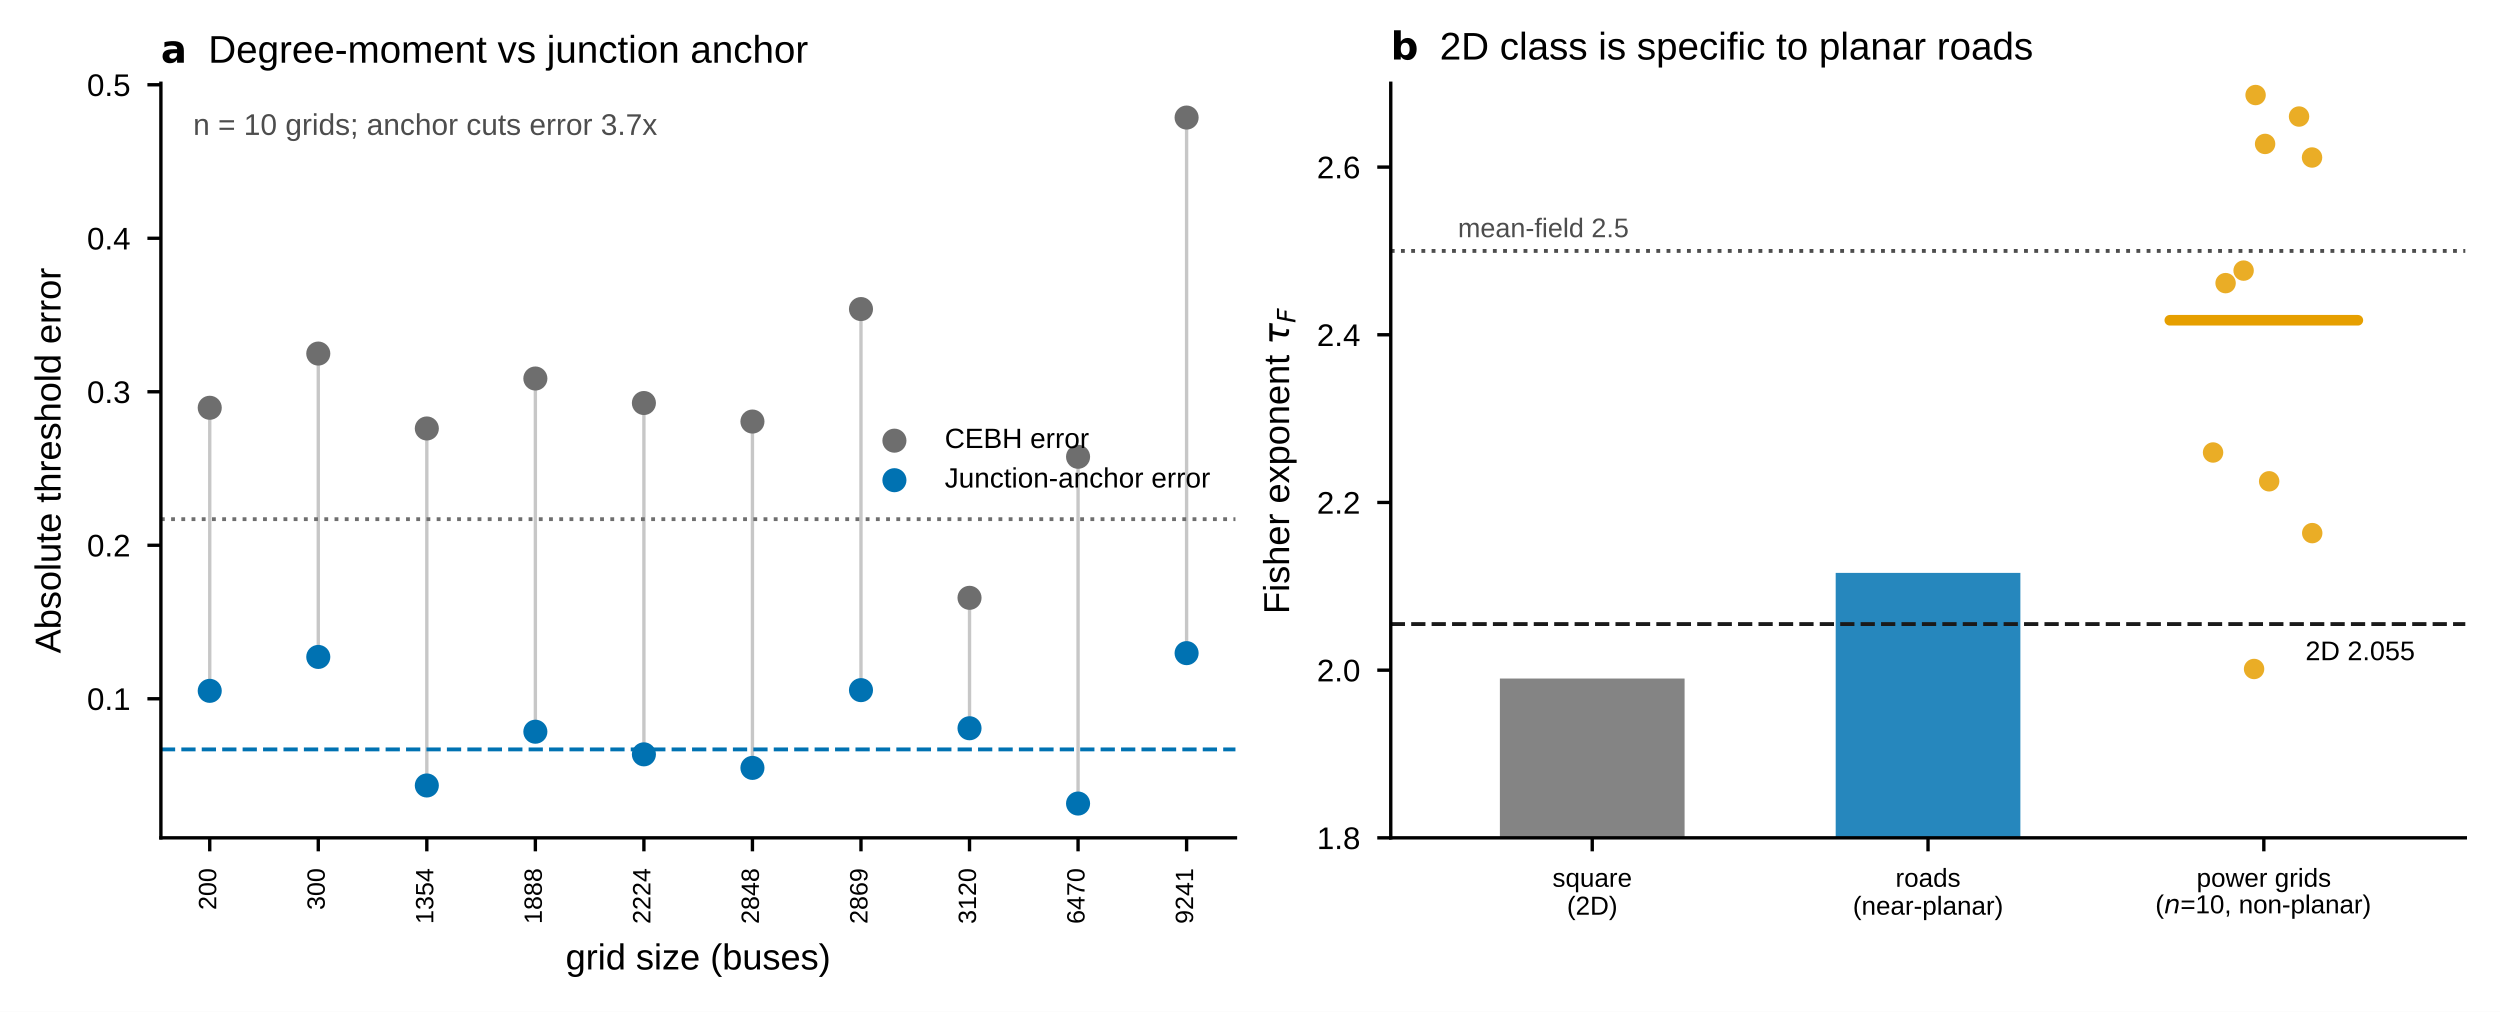
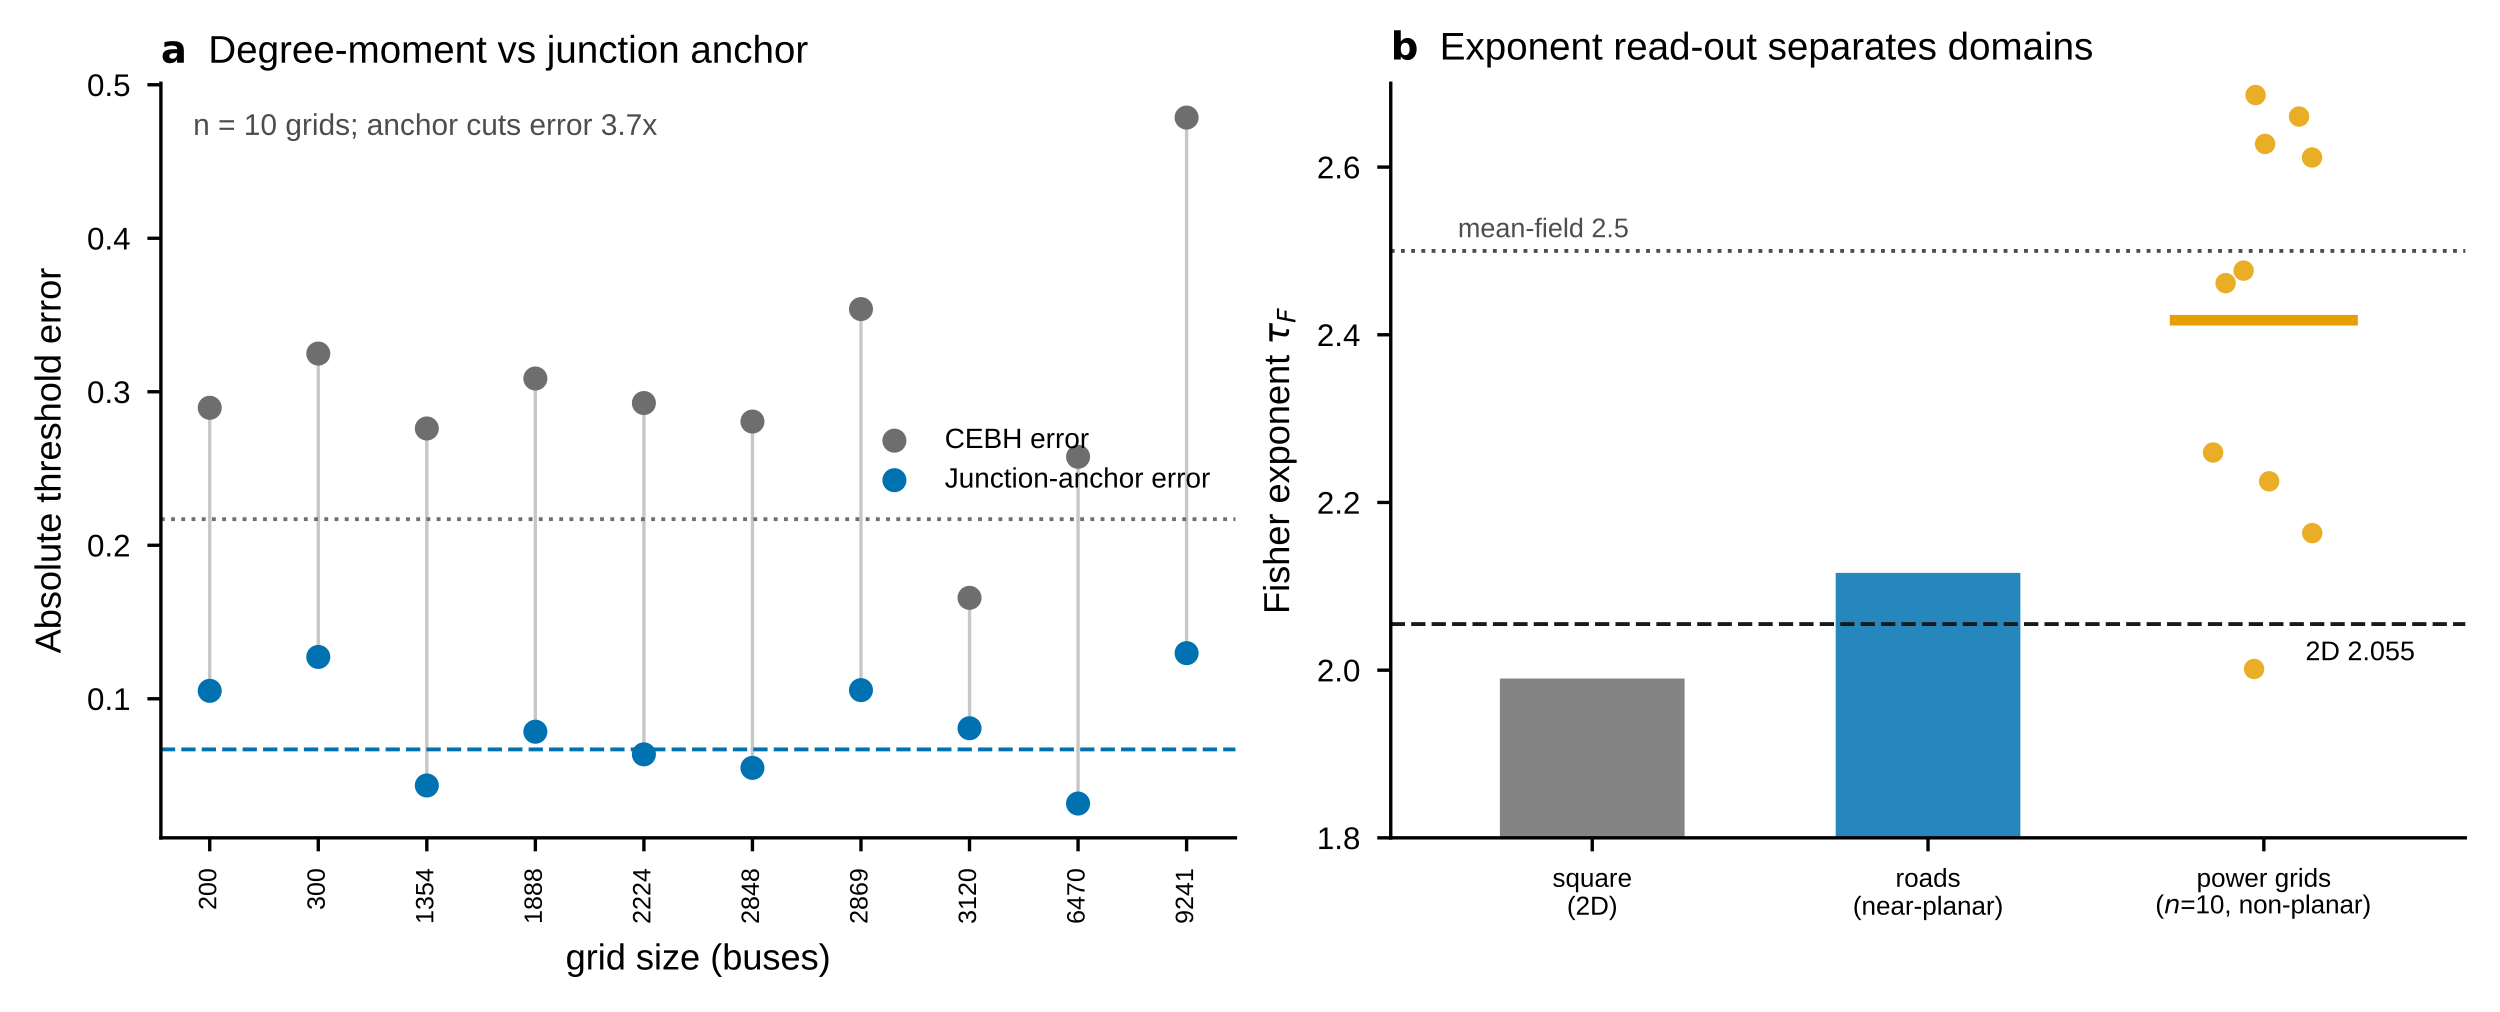
<svg xmlns="http://www.w3.org/2000/svg" xmlns:xlink="http://www.w3.org/1999/xlink" width="518.88pt" height="210pt" viewBox="0 0 518.88 210" version="1.1">
  <defs>
    <style type="text/css">*{stroke-linejoin: round; stroke-linecap: butt}</style>
  </defs>
  <g id="figure_1">
    <g id="patch_1">
      <path d="M 0 210  L 518.88 210  L 518.88 -0  L 0 -0  z " style="fill: #ffffff" />
    </g>
    <g id="axes_1">
      <g id="patch_2">
        <path d="M 33.394 173.894  L 256.419 173.894  L 256.419 17.28  L 33.394 17.28  z " style="fill: #ffffff" />
      </g>
      <g id="line2d_1">
-         <path d="M 43.531 143.386  L 43.531 84.635  " clip-path="url(#p928d4c17b0)" style="fill: none; stroke: #c7c7c7; stroke-width: 0.7; stroke-linecap: square" />
+         <path d="M 43.531 143.386  L 43.531 84.635  " clip-path="url(#p8c12af4208)" style="fill: none; stroke: #c7c7c7; stroke-width: 0.7; stroke-linecap: square" />
      </g>
      <g id="line2d_2">
-         <path d="M 66.059 136.348  L 66.059 73.385  " clip-path="url(#p928d4c17b0)" style="fill: none; stroke: #c7c7c7; stroke-width: 0.7; stroke-linecap: square" />
+         <path d="M 66.059 136.348  L 66.059 73.385  " clip-path="url(#p8c12af4208)" style="fill: none; stroke: #c7c7c7; stroke-width: 0.7; stroke-linecap: square" />
      </g>
      <g id="line2d_3">
-         <path d="M 88.587 163.028  L 88.587 88.931  " clip-path="url(#p928d4c17b0)" style="fill: none; stroke: #c7c7c7; stroke-width: 0.7; stroke-linecap: square" />
+         <path d="M 88.587 163.028  L 88.587 88.931  " clip-path="url(#p8c12af4208)" style="fill: none; stroke: #c7c7c7; stroke-width: 0.7; stroke-linecap: square" />
      </g>
      <g id="line2d_4">
-         <path d="M 111.115 151.869  L 111.115 78.561  " clip-path="url(#p928d4c17b0)" style="fill: none; stroke: #c7c7c7; stroke-width: 0.7; stroke-linecap: square" />
+         <path d="M 111.115 151.869  L 111.115 78.561  " clip-path="url(#p8c12af4208)" style="fill: none; stroke: #c7c7c7; stroke-width: 0.7; stroke-linecap: square" />
      </g>
      <g id="line2d_5">
-         <path d="M 133.643 156.565  L 133.643 83.647  " clip-path="url(#p928d4c17b0)" style="fill: none; stroke: #c7c7c7; stroke-width: 0.7; stroke-linecap: square" />
+         <path d="M 133.643 156.565  L 133.643 83.647  " clip-path="url(#p8c12af4208)" style="fill: none; stroke: #c7c7c7; stroke-width: 0.7; stroke-linecap: square" />
      </g>
      <g id="line2d_6">
-         <path d="M 156.17 159.378  L 156.17 87.493  " clip-path="url(#p928d4c17b0)" style="fill: none; stroke: #c7c7c7; stroke-width: 0.7; stroke-linecap: square" />
+         <path d="M 156.17 159.378  L 156.17 87.493  " clip-path="url(#p8c12af4208)" style="fill: none; stroke: #c7c7c7; stroke-width: 0.7; stroke-linecap: square" />
      </g>
      <g id="line2d_7">
-         <path d="M 178.698 143.237  L 178.698 64.147  " clip-path="url(#p928d4c17b0)" style="fill: none; stroke: #c7c7c7; stroke-width: 0.7; stroke-linecap: square" />
+         <path d="M 178.698 143.237  L 178.698 64.147  " clip-path="url(#p8c12af4208)" style="fill: none; stroke: #c7c7c7; stroke-width: 0.7; stroke-linecap: square" />
      </g>
      <g id="line2d_8">
-         <path d="M 201.226 151.149  L 201.226 124.079  " clip-path="url(#p928d4c17b0)" style="fill: none; stroke: #c7c7c7; stroke-width: 0.7; stroke-linecap: square" />
+         <path d="M 201.226 151.149  L 201.226 124.079  " clip-path="url(#p8c12af4208)" style="fill: none; stroke: #c7c7c7; stroke-width: 0.7; stroke-linecap: square" />
      </g>
      <g id="line2d_9">
-         <path d="M 223.754 166.776  L 223.754 94.808  " clip-path="url(#p928d4c17b0)" style="fill: none; stroke: #c7c7c7; stroke-width: 0.7; stroke-linecap: square" />
+         <path d="M 223.754 166.776  L 223.754 94.808  " clip-path="url(#p8c12af4208)" style="fill: none; stroke: #c7c7c7; stroke-width: 0.7; stroke-linecap: square" />
      </g>
      <g id="line2d_10">
-         <path d="M 246.282 135.559  L 246.282 24.399  " clip-path="url(#p928d4c17b0)" style="fill: none; stroke: #c7c7c7; stroke-width: 0.7; stroke-linecap: square" />
+         <path d="M 246.282 135.559  L 246.282 24.399  " clip-path="url(#p8c12af4208)" style="fill: none; stroke: #c7c7c7; stroke-width: 0.7; stroke-linecap: square" />
      </g>
      <g id="matplotlib.axis_1">
        <g id="xtick_1">
          <g id="line2d_11">
            <defs>
-               <path id="m043c591513" d="M 0 0  L 0 2.8  " style="stroke: #000000; stroke-width: 0.7" />
+               <path id="m2793186594" d="M 0 0  L 0 2.8  " style="stroke: #000000; stroke-width: 0.7" />
            </defs>
            <g>
-               <use xlink:href="#m043c591513" x="43.531" y="173.894" style="stroke: #000000; stroke-width: 0.7" />
+               <use xlink:href="#m2793186594" x="43.531" y="173.894" style="stroke: #000000; stroke-width: 0.7" />
            </g>
          </g>
          <g id="text_1">
            <text style="font-size: 5.2px; font-family: 'Arial', 'Helvetica', 'DejaVu Sans', sans-serif" transform="translate(44.87577 188.8696) rotate(-90)">200</text>
          </g>
        </g>
        <g id="xtick_2">
          <g id="line2d_12">
            <g>
-               <use xlink:href="#m043c591513" x="66.059" y="173.894" style="stroke: #000000; stroke-width: 0.7" />
+               <use xlink:href="#m2793186594" x="66.059" y="173.894" style="stroke: #000000; stroke-width: 0.7" />
            </g>
          </g>
          <g id="text_2">
            <text style="font-size: 5.2px; font-family: 'Arial', 'Helvetica', 'DejaVu Sans', sans-serif" transform="translate(67.40355 188.8696) rotate(-90)">300</text>
          </g>
        </g>
        <g id="xtick_3">
          <g id="line2d_13">
            <g>
-               <use xlink:href="#m043c591513" x="88.587" y="173.894" style="stroke: #000000; stroke-width: 0.7" />
+               <use xlink:href="#m2793186594" x="88.587" y="173.894" style="stroke: #000000; stroke-width: 0.7" />
            </g>
          </g>
          <g id="text_3">
            <text style="font-size: 5.2px; font-family: 'Arial', 'Helvetica', 'DejaVu Sans', sans-serif" transform="translate(89.93133 191.7612) rotate(-90)">1354</text>
          </g>
        </g>
        <g id="xtick_4">
          <g id="line2d_14">
            <g>
-               <use xlink:href="#m043c591513" x="111.115" y="173.894" style="stroke: #000000; stroke-width: 0.7" />
+               <use xlink:href="#m2793186594" x="111.115" y="173.894" style="stroke: #000000; stroke-width: 0.7" />
            </g>
          </g>
          <g id="text_4">
            <text style="font-size: 5.2px; font-family: 'Arial', 'Helvetica', 'DejaVu Sans', sans-serif" transform="translate(112.4591 191.7612) rotate(-90)">1888</text>
          </g>
        </g>
        <g id="xtick_5">
          <g id="line2d_15">
            <g>
-               <use xlink:href="#m043c591513" x="133.643" y="173.894" style="stroke: #000000; stroke-width: 0.7" />
+               <use xlink:href="#m2793186594" x="133.643" y="173.894" style="stroke: #000000; stroke-width: 0.7" />
            </g>
          </g>
          <g id="text_5">
            <text style="font-size: 5.2px; font-family: 'Arial', 'Helvetica', 'DejaVu Sans', sans-serif" transform="translate(134.9869 191.7612) rotate(-90)">2224</text>
          </g>
        </g>
        <g id="xtick_6">
          <g id="line2d_16">
            <g>
-               <use xlink:href="#m043c591513" x="156.17" y="173.894" style="stroke: #000000; stroke-width: 0.7" />
+               <use xlink:href="#m2793186594" x="156.17" y="173.894" style="stroke: #000000; stroke-width: 0.7" />
            </g>
          </g>
          <g id="text_6">
            <text style="font-size: 5.2px; font-family: 'Arial', 'Helvetica', 'DejaVu Sans', sans-serif" transform="translate(157.5147 191.7612) rotate(-90)">2848</text>
          </g>
        </g>
        <g id="xtick_7">
          <g id="line2d_17">
            <g>
-               <use xlink:href="#m043c591513" x="178.698" y="173.894" style="stroke: #000000; stroke-width: 0.7" />
+               <use xlink:href="#m2793186594" x="178.698" y="173.894" style="stroke: #000000; stroke-width: 0.7" />
            </g>
          </g>
          <g id="text_7">
            <text style="font-size: 5.2px; font-family: 'Arial', 'Helvetica', 'DejaVu Sans', sans-serif" transform="translate(180.0425 191.7612) rotate(-90)">2869</text>
          </g>
        </g>
        <g id="xtick_8">
          <g id="line2d_18">
            <g>
-               <use xlink:href="#m043c591513" x="201.226" y="173.894" style="stroke: #000000; stroke-width: 0.7" />
+               <use xlink:href="#m2793186594" x="201.226" y="173.894" style="stroke: #000000; stroke-width: 0.7" />
            </g>
          </g>
          <g id="text_8">
            <text style="font-size: 5.2px; font-family: 'Arial', 'Helvetica', 'DejaVu Sans', sans-serif" transform="translate(202.5702 191.7612) rotate(-90)">3120</text>
          </g>
        </g>
        <g id="xtick_9">
          <g id="line2d_19">
            <g>
-               <use xlink:href="#m043c591513" x="223.754" y="173.894" style="stroke: #000000; stroke-width: 0.7" />
+               <use xlink:href="#m2793186594" x="223.754" y="173.894" style="stroke: #000000; stroke-width: 0.7" />
            </g>
          </g>
          <g id="text_9">
            <text style="font-size: 5.2px; font-family: 'Arial', 'Helvetica', 'DejaVu Sans', sans-serif" transform="translate(225.098 191.7612) rotate(-90)">6470</text>
          </g>
        </g>
        <g id="xtick_10">
          <g id="line2d_20">
            <g>
-               <use xlink:href="#m043c591513" x="246.282" y="173.894" style="stroke: #000000; stroke-width: 0.7" />
+               <use xlink:href="#m2793186594" x="246.282" y="173.894" style="stroke: #000000; stroke-width: 0.7" />
            </g>
          </g>
          <g id="text_10">
            <text style="font-size: 5.2px; font-family: 'Arial', 'Helvetica', 'DejaVu Sans', sans-serif" transform="translate(247.6258 191.7612) rotate(-90)">9241</text>
          </g>
        </g>
        <g id="text_11">
          <text style="font-size: 7.5px; font-family: 'Arial', 'Helvetica', 'DejaVu Sans', sans-serif; text-anchor: middle" x="144.906" y="201.221" transform="rotate(-0 144.9065 201.221)">grid size (buses)</text>
        </g>
      </g>
      <g id="matplotlib.axis_2">
        <g id="ytick_1">
          <g id="line2d_21">
            <defs>
-               <path id="m889ec0c02d" d="M 0 0  L -2.8 0  " style="stroke: #000000; stroke-width: 0.7" />
+               <path id="mce76d76c0b" d="M 0 0  L -2.8 0  " style="stroke: #000000; stroke-width: 0.7" />
            </defs>
            <g>
-               <use xlink:href="#m889ec0c02d" x="33.394" y="145.028" style="stroke: #000000; stroke-width: 0.7" />
+               <use xlink:href="#mce76d76c0b" x="33.394" y="145.028" style="stroke: #000000; stroke-width: 0.7" />
            </g>
          </g>
          <g id="text_12">
            <text style="font-size: 6.5px; font-family: 'Arial', 'Helvetica', 'DejaVu Sans', sans-serif; text-anchor: end" x="27.094" y="147.354" transform="rotate(-0 27.09398 147.354)">0.1</text>
          </g>
        </g>
        <g id="ytick_2">
          <g id="line2d_22">
            <g>
-               <use xlink:href="#m889ec0c02d" x="33.394" y="113.169" style="stroke: #000000; stroke-width: 0.7" />
+               <use xlink:href="#mce76d76c0b" x="33.394" y="113.169" style="stroke: #000000; stroke-width: 0.7" />
            </g>
          </g>
          <g id="text_13">
            <text style="font-size: 6.5px; font-family: 'Arial', 'Helvetica', 'DejaVu Sans', sans-serif; text-anchor: end" x="27.094" y="115.496" transform="rotate(-0 27.09398 115.4956)">0.2</text>
          </g>
        </g>
        <g id="ytick_3">
          <g id="line2d_23">
            <g>
-               <use xlink:href="#m889ec0c02d" x="33.394" y="81.311" style="stroke: #000000; stroke-width: 0.7" />
+               <use xlink:href="#mce76d76c0b" x="33.394" y="81.311" style="stroke: #000000; stroke-width: 0.7" />
            </g>
          </g>
          <g id="text_14">
            <text style="font-size: 6.5px; font-family: 'Arial', 'Helvetica', 'DejaVu Sans', sans-serif; text-anchor: end" x="27.094" y="83.637" transform="rotate(-0 27.09398 83.63707)">0.3</text>
          </g>
        </g>
        <g id="ytick_4">
          <g id="line2d_24">
            <g>
-               <use xlink:href="#m889ec0c02d" x="33.394" y="49.452" style="stroke: #000000; stroke-width: 0.7" />
+               <use xlink:href="#mce76d76c0b" x="33.394" y="49.452" style="stroke: #000000; stroke-width: 0.7" />
            </g>
          </g>
          <g id="text_15">
            <text style="font-size: 6.5px; font-family: 'Arial', 'Helvetica', 'DejaVu Sans', sans-serif; text-anchor: end" x="27.094" y="51.779" transform="rotate(-0 27.09398 51.77858)">0.4</text>
          </g>
        </g>
        <g id="ytick_5">
          <g id="line2d_25">
            <g>
-               <use xlink:href="#m889ec0c02d" x="33.394" y="17.594" style="stroke: #000000; stroke-width: 0.7" />
+               <use xlink:href="#mce76d76c0b" x="33.394" y="17.594" style="stroke: #000000; stroke-width: 0.7" />
            </g>
          </g>
          <g id="text_16">
            <text style="font-size: 6.5px; font-family: 'Arial', 'Helvetica', 'DejaVu Sans', sans-serif; text-anchor: end" x="27.094" y="19.92" transform="rotate(-0 27.09398 19.92009)">0.5</text>
          </g>
        </g>
        <g id="text_17">
          <text style="font-size: 7.5px; font-family: 'Arial', 'Helvetica', 'DejaVu Sans', sans-serif; text-anchor: middle" x="12.568" y="95.587" transform="rotate(-90 12.56836 95.58724)">Absolute threshold error</text>
        </g>
      </g>
      <g id="PathCollection_1">
        <defs>
-           <path id="me8ea763364" d="M 0 2  C 0.53 2 1.039 1.789 1.414 1.414  C 1.789 1.039 2 0.53 2 0  C 2 -0.53 1.789 -1.039 1.414 -1.414  C 1.039 -1.789 0.53 -2 0 -2  C -0.53 -2 -1.039 -1.789 -1.414 -1.414  C -1.789 -1.039 -2 -0.53 -2 0  C -2 0.53 -1.789 1.039 -1.414 1.414  C -1.039 1.789 -0.53 2 0 2  z " style="stroke: #6e6e6e; stroke-linecap: round" />
+           <path id="m270531f119" d="M 0 2  C 0.53 2 1.039 1.789 1.414 1.414  C 1.789 1.039 2 0.53 2 0  C 2 -0.53 1.789 -1.039 1.414 -1.414  C 1.039 -1.789 0.53 -2 0 -2  C -0.53 -2 -1.039 -1.789 -1.414 -1.414  C -1.789 -1.039 -2 -0.53 -2 0  C -2 0.53 -1.789 1.039 -1.414 1.414  C -1.039 1.789 -0.53 2 0 2  z " style="stroke: #6e6e6e" />
        </defs>
-         <g clip-path="url(#p928d4c17b0)">
-           <use xlink:href="#me8ea763364" x="43.531" y="84.635" style="fill: #6e6e6e; stroke: #6e6e6e; stroke-linecap: round" />
-           <use xlink:href="#me8ea763364" x="66.059" y="73.385" style="fill: #6e6e6e; stroke: #6e6e6e; stroke-linecap: round" />
-           <use xlink:href="#me8ea763364" x="88.587" y="88.931" style="fill: #6e6e6e; stroke: #6e6e6e; stroke-linecap: round" />
-           <use xlink:href="#me8ea763364" x="111.115" y="78.561" style="fill: #6e6e6e; stroke: #6e6e6e; stroke-linecap: round" />
-           <use xlink:href="#me8ea763364" x="133.643" y="83.647" style="fill: #6e6e6e; stroke: #6e6e6e; stroke-linecap: round" />
-           <use xlink:href="#me8ea763364" x="156.17" y="87.493" style="fill: #6e6e6e; stroke: #6e6e6e; stroke-linecap: round" />
-           <use xlink:href="#me8ea763364" x="178.698" y="64.147" style="fill: #6e6e6e; stroke: #6e6e6e; stroke-linecap: round" />
-           <use xlink:href="#me8ea763364" x="201.226" y="124.079" style="fill: #6e6e6e; stroke: #6e6e6e; stroke-linecap: round" />
-           <use xlink:href="#me8ea763364" x="223.754" y="94.808" style="fill: #6e6e6e; stroke: #6e6e6e; stroke-linecap: round" />
-           <use xlink:href="#me8ea763364" x="246.282" y="24.399" style="fill: #6e6e6e; stroke: #6e6e6e; stroke-linecap: round" />
+         <g clip-path="url(#p8c12af4208)">
+           <use xlink:href="#m270531f119" x="43.531" y="84.635" style="fill: #6e6e6e; stroke: #6e6e6e" />
+           <use xlink:href="#m270531f119" x="66.059" y="73.385" style="fill: #6e6e6e; stroke: #6e6e6e" />
+           <use xlink:href="#m270531f119" x="88.587" y="88.931" style="fill: #6e6e6e; stroke: #6e6e6e" />
+           <use xlink:href="#m270531f119" x="111.115" y="78.561" style="fill: #6e6e6e; stroke: #6e6e6e" />
+           <use xlink:href="#m270531f119" x="133.643" y="83.647" style="fill: #6e6e6e; stroke: #6e6e6e" />
+           <use xlink:href="#m270531f119" x="156.17" y="87.493" style="fill: #6e6e6e; stroke: #6e6e6e" />
+           <use xlink:href="#m270531f119" x="178.698" y="64.147" style="fill: #6e6e6e; stroke: #6e6e6e" />
+           <use xlink:href="#m270531f119" x="201.226" y="124.079" style="fill: #6e6e6e; stroke: #6e6e6e" />
+           <use xlink:href="#m270531f119" x="223.754" y="94.808" style="fill: #6e6e6e; stroke: #6e6e6e" />
+           <use xlink:href="#m270531f119" x="246.282" y="24.399" style="fill: #6e6e6e; stroke: #6e6e6e" />
        </g>
      </g>
      <g id="PathCollection_2">
        <defs>
-           <path id="m39f9a62d70" d="M 0 2  C 0.53 2 1.039 1.789 1.414 1.414  C 1.789 1.039 2 0.53 2 0  C 2 -0.53 1.789 -1.039 1.414 -1.414  C 1.039 -1.789 0.53 -2 0 -2  C -0.53 -2 -1.039 -1.789 -1.414 -1.414  C -1.789 -1.039 -2 -0.53 -2 0  C -2 0.53 -1.789 1.039 -1.414 1.414  C -1.039 1.789 -0.53 2 0 2  z " style="stroke: #0072b2; stroke-linecap: round" />
+           <path id="m8b4aa8f622" d="M 0 2  C 0.53 2 1.039 1.789 1.414 1.414  C 1.789 1.039 2 0.53 2 0  C 2 -0.53 1.789 -1.039 1.414 -1.414  C 1.039 -1.789 0.53 -2 0 -2  C -0.53 -2 -1.039 -1.789 -1.414 -1.414  C -1.789 -1.039 -2 -0.53 -2 0  C -2 0.53 -1.789 1.039 -1.414 1.414  C -1.039 1.789 -0.53 2 0 2  z " style="stroke: #0072b2" />
        </defs>
-         <g clip-path="url(#p928d4c17b0)">
-           <use xlink:href="#m39f9a62d70" x="43.531" y="143.386" style="fill: #0072b2; stroke: #0072b2; stroke-linecap: round" />
-           <use xlink:href="#m39f9a62d70" x="66.059" y="136.348" style="fill: #0072b2; stroke: #0072b2; stroke-linecap: round" />
-           <use xlink:href="#m39f9a62d70" x="88.587" y="163.028" style="fill: #0072b2; stroke: #0072b2; stroke-linecap: round" />
-           <use xlink:href="#m39f9a62d70" x="111.115" y="151.869" style="fill: #0072b2; stroke: #0072b2; stroke-linecap: round" />
-           <use xlink:href="#m39f9a62d70" x="133.643" y="156.565" style="fill: #0072b2; stroke: #0072b2; stroke-linecap: round" />
-           <use xlink:href="#m39f9a62d70" x="156.17" y="159.378" style="fill: #0072b2; stroke: #0072b2; stroke-linecap: round" />
-           <use xlink:href="#m39f9a62d70" x="178.698" y="143.237" style="fill: #0072b2; stroke: #0072b2; stroke-linecap: round" />
-           <use xlink:href="#m39f9a62d70" x="201.226" y="151.149" style="fill: #0072b2; stroke: #0072b2; stroke-linecap: round" />
-           <use xlink:href="#m39f9a62d70" x="223.754" y="166.776" style="fill: #0072b2; stroke: #0072b2; stroke-linecap: round" />
-           <use xlink:href="#m39f9a62d70" x="246.282" y="135.559" style="fill: #0072b2; stroke: #0072b2; stroke-linecap: round" />
+         <g clip-path="url(#p8c12af4208)">
+           <use xlink:href="#m8b4aa8f622" x="43.531" y="143.386" style="fill: #0072b2; stroke: #0072b2" />
+           <use xlink:href="#m8b4aa8f622" x="66.059" y="136.348" style="fill: #0072b2; stroke: #0072b2" />
+           <use xlink:href="#m8b4aa8f622" x="88.587" y="163.028" style="fill: #0072b2; stroke: #0072b2" />
+           <use xlink:href="#m8b4aa8f622" x="111.115" y="151.869" style="fill: #0072b2; stroke: #0072b2" />
+           <use xlink:href="#m8b4aa8f622" x="133.643" y="156.565" style="fill: #0072b2; stroke: #0072b2" />
+           <use xlink:href="#m8b4aa8f622" x="156.17" y="159.378" style="fill: #0072b2; stroke: #0072b2" />
+           <use xlink:href="#m8b4aa8f622" x="178.698" y="143.237" style="fill: #0072b2; stroke: #0072b2" />
+           <use xlink:href="#m8b4aa8f622" x="201.226" y="151.149" style="fill: #0072b2; stroke: #0072b2" />
+           <use xlink:href="#m8b4aa8f622" x="223.754" y="166.776" style="fill: #0072b2; stroke: #0072b2" />
+           <use xlink:href="#m8b4aa8f622" x="246.282" y="135.559" style="fill: #0072b2; stroke: #0072b2" />
        </g>
      </g>
      <g id="line2d_26">
-         <path d="M 33.394 107.753  L 256.419 107.753  " clip-path="url(#p928d4c17b0)" style="fill: none; stroke-dasharray: 0.8,1.32; stroke-dashoffset: 0; stroke: #6e6e6e; stroke-width: 0.8" />
+         <path d="M 33.394 107.753  L 256.419 107.753  " clip-path="url(#p8c12af4208)" style="fill: none; stroke-dasharray: 0.8,1.32; stroke-dashoffset: 0; stroke: #6e6e6e; stroke-width: 0.8" />
      </g>
      <g id="line2d_27">
-         <path d="M 33.394 155.541  L 256.419 155.541  " clip-path="url(#p928d4c17b0)" style="fill: none; stroke-dasharray: 2.96,1.28; stroke-dashoffset: 0; stroke: #0072b2; stroke-width: 0.8" />
+         <path d="M 33.394 155.541  L 256.419 155.541  " clip-path="url(#p8c12af4208)" style="fill: none; stroke-dasharray: 2.96,1.28; stroke-dashoffset: 0; stroke: #0072b2; stroke-width: 0.8" />
      </g>
      <g id="patch_3">
        <path d="M 33.394 173.894  L 33.394 17.28  " style="fill: none; stroke: #000000; stroke-width: 0.7; stroke-linejoin: miter; stroke-linecap: square" />
      </g>
      <g id="patch_4">
        <path d="M 33.394 173.894  L 256.419 173.894  " style="fill: none; stroke: #000000; stroke-width: 0.7; stroke-linejoin: miter; stroke-linecap: square" />
      </g>
      <g id="text_18">
        <text style="font-size: 6.2px; font-family: 'Arial', 'Helvetica', 'DejaVu Sans', sans-serif; text-anchor: start; fill: #4d4d4d" x="40.085" y="28.001" transform="rotate(-0 40.08474 28.00083)">n = 10 grids; anchor cuts error 3.7x</text>
      </g>
      <g id="text_19">
        <g transform="translate(33.39398 13.28)">
          <text>
            <tspan x="0" y="-0.266" style="font-weight: 700; font-size: 8px; font-family: 'DejaVu Sans'">a</tspan>
            <tspan x="5.398" y="-0.266" style="font-size: 8px; font-family: 'Arial'"> </tspan>
            <tspan x="7.621" y="-0.266" style="font-size: 8px; font-family: 'Arial'"> </tspan>
            <tspan x="9.844" y="-0.266" style="font-size: 8px; font-family: 'Arial'">D</tspan>
            <tspan x="15.621" y="-0.266" style="font-size: 8px; font-family: 'Arial'">e</tspan>
            <tspan x="20.07" y="-0.266" style="font-size: 8px; font-family: 'Arial'">g</tspan>
            <tspan x="24.52" y="-0.266" style="font-size: 8px; font-family: 'Arial'">r</tspan>
            <tspan x="27.184" y="-0.266" style="font-size: 8px; font-family: 'Arial'">e</tspan>
            <tspan x="31.633" y="-0.266" style="font-size: 8px; font-family: 'Arial'">e</tspan>
            <tspan x="36.082" y="-0.266" style="font-size: 8px; font-family: 'Arial'">-</tspan>
            <tspan x="38.746" y="-0.266" style="font-size: 8px; font-family: 'Arial'">m</tspan>
            <tspan x="45.41" y="-0.266" style="font-size: 8px; font-family: 'Arial'">o</tspan>
            <tspan x="49.859" y="-0.266" style="font-size: 8px; font-family: 'Arial'">m</tspan>
            <tspan x="56.523" y="-0.266" style="font-size: 8px; font-family: 'Arial'">e</tspan>
            <tspan x="60.973" y="-0.266" style="font-size: 8px; font-family: 'Arial'">n</tspan>
            <tspan x="65.422" y="-0.266" style="font-size: 8px; font-family: 'Arial'">t</tspan>
            <tspan x="67.645" y="-0.266" style="font-size: 8px; font-family: 'Arial'"> </tspan>
            <tspan x="69.867" y="-0.266" style="font-size: 8px; font-family: 'Arial'">v</tspan>
            <tspan x="73.867" y="-0.266" style="font-size: 8px; font-family: 'Arial'">s</tspan>
            <tspan x="77.867" y="-0.266" style="font-size: 8px; font-family: 'Arial'"> </tspan>
            <tspan x="80.09" y="-0.266" style="font-size: 8px; font-family: 'Arial'">j</tspan>
            <tspan x="81.867" y="-0.266" style="font-size: 8px; font-family: 'Arial'">u</tspan>
            <tspan x="86.316" y="-0.266" style="font-size: 8px; font-family: 'Arial'">n</tspan>
            <tspan x="90.766" y="-0.266" style="font-size: 8px; font-family: 'Arial'">c</tspan>
            <tspan x="94.766" y="-0.266" style="font-size: 8px; font-family: 'Arial'">t</tspan>
            <tspan x="96.988" y="-0.266" style="font-size: 8px; font-family: 'Arial'">i</tspan>
            <tspan x="98.766" y="-0.266" style="font-size: 8px; font-family: 'Arial'">o</tspan>
            <tspan x="103.215" y="-0.266" style="font-size: 8px; font-family: 'Arial'">n</tspan>
            <tspan x="107.664" y="-0.266" style="font-size: 8px; font-family: 'Arial'"> </tspan>
            <tspan x="109.887" y="-0.266" style="font-size: 8px; font-family: 'Arial'">a</tspan>
            <tspan x="114.336" y="-0.266" style="font-size: 8px; font-family: 'Arial'">n</tspan>
            <tspan x="118.785" y="-0.266" style="font-size: 8px; font-family: 'Arial'">c</tspan>
            <tspan x="122.785" y="-0.266" style="font-size: 8px; font-family: 'Arial'">h</tspan>
            <tspan x="127.234" y="-0.266" style="font-size: 8px; font-family: 'Arial'">o</tspan>
            <tspan x="131.684" y="-0.266" style="font-size: 8px; font-family: 'Arial'">r</tspan>
          </text>
        </g>
      </g>
      <g id="legend_1">
        <g id="PathCollection_3">
          <g>
-             <use xlink:href="#me8ea763364" x="185.638" y="91.462" style="fill: #6e6e6e; stroke: #6e6e6e; stroke-linecap: round" />
+             <use xlink:href="#m270531f119" x="185.638" y="91.462" style="fill: #6e6e6e; stroke: #6e6e6e" />
          </g>
        </g>
        <g id="text_20">
          <text style="font-size: 5.8px; font-family: 'Arial', 'Helvetica', 'DejaVu Sans', sans-serif; text-anchor: start" x="196.078" y="92.984" transform="rotate(-0 196.0782 92.98449)">CEBH error</text>
        </g>
        <g id="PathCollection_4">
          <g>
-             <use xlink:href="#m39f9a62d70" x="185.638" y="99.666" style="fill: #0072b2; stroke: #0072b2; stroke-linecap: round" />
+             <use xlink:href="#m8b4aa8f622" x="185.638" y="99.666" style="fill: #0072b2; stroke: #0072b2" />
          </g>
        </g>
        <g id="text_21">
          <text style="font-size: 5.8px; font-family: 'Arial', 'Helvetica', 'DejaVu Sans', sans-serif; text-anchor: start" x="196.078" y="101.189" transform="rotate(-0 196.0782 101.1888)">Junction-anchor error</text>
        </g>
      </g>
    </g>
    <g id="axes_2">
      <g id="patch_5">
        <path d="M 288.654 173.894  L 511.68 173.894  L 511.68 17.28  L 288.654 17.28  z " style="fill: #ffffff" />
      </g>
      <g id="patch_6">
-         <path d="M 311.305 487.123  L 349.638 487.123  L 349.638 140.831  L 311.305 140.831  z " clip-path="url(#p1b3887d9d9)" style="fill: #6e6e6e; opacity: 0.85" />
+         <path d="M 311.305 487.123  L 349.638 487.123  L 349.638 140.831  L 311.305 140.831  z " clip-path="url(#p4905de4e5f)" style="fill: #6e6e6e; opacity: 0.85" />
      </g>
      <g id="patch_7">
-         <path d="M 381.001 487.123  L 419.333 487.123  L 419.333 118.905  L 381.001 118.905  z " clip-path="url(#p1b3887d9d9)" style="fill: #0072b2; opacity: 0.85" />
+         <path d="M 381.001 487.123  L 419.333 487.123  L 419.333 118.905  L 381.001 118.905  z " clip-path="url(#p4905de4e5f)" style="fill: #0072b2; opacity: 0.85" />
      </g>
      <g id="matplotlib.axis_3">
        <g id="xtick_11">
          <g id="line2d_28">
            <g>
-               <use xlink:href="#m043c591513" x="330.472" y="173.894" style="stroke: #000000; stroke-width: 0.7" />
+               <use xlink:href="#m2793186594" x="330.472" y="173.894" style="stroke: #000000; stroke-width: 0.7" />
            </g>
          </g>
          <g id="text_22">
            <text style="font-size: 5.4px; font-family: 'Arial', 'Helvetica', 'DejaVu Sans', sans-serif" transform="translate(322.2169 184.0597)">square</text>
            <text style="font-size: 5.4px; font-family: 'Arial', 'Helvetica', 'DejaVu Sans', sans-serif" transform="translate(325.2223 189.8502)">(2D)</text>
          </g>
        </g>
        <g id="xtick_12">
          <g id="line2d_29">
            <g>
-               <use xlink:href="#m043c591513" x="400.167" y="173.894" style="stroke: #000000; stroke-width: 0.7" />
+               <use xlink:href="#m2793186594" x="400.167" y="173.894" style="stroke: #000000; stroke-width: 0.7" />
            </g>
          </g>
          <g id="text_23">
            <text style="font-size: 5.4px; font-family: 'Arial', 'Helvetica', 'DejaVu Sans', sans-serif" transform="translate(393.4136 184.0597)">roads</text>
            <text style="font-size: 5.4px; font-family: 'Arial', 'Helvetica', 'DejaVu Sans', sans-serif" transform="translate(384.5618 189.8502)">(near-planar)</text>
          </g>
        </g>
        <g id="xtick_13">
          <g id="line2d_30">
            <g>
-               <use xlink:href="#m043c591513" x="469.862" y="173.894" style="stroke: #000000; stroke-width: 0.7" />
+               <use xlink:href="#m2793186594" x="469.862" y="173.894" style="stroke: #000000; stroke-width: 0.7" />
            </g>
          </g>
          <g id="text_24">
            <text style="font-size: 5.4px; font-family: 'Arial', 'Helvetica', 'DejaVu Sans', sans-serif" transform="translate(455.9071 184.0597)">power grids</text>
            <g transform="translate(447.3443 189.9266)">
              <text>
                <tspan x="0" y="-0.359" style="font-size: 5.4px; font-family: 'Arial'">(</tspan>
                <tspan x="5.197" y="-0.359" style="font-size: 5.4px; font-family: 'Arial'">=</tspan>
                <tspan x="8.335" y="-0.359" style="font-size: 5.4px; font-family: 'Arial'">1</tspan>
                <tspan x="11.325" y="-0.359" style="font-size: 5.4px; font-family: 'Arial'">0</tspan>
                <tspan x="14.314" y="-0.359" style="font-size: 5.4px; font-family: 'Arial'">,</tspan>
                <tspan x="15.807" y="-0.359" style="font-size: 5.4px; font-family: 'Arial'"> </tspan>
                <tspan x="17.301" y="-0.359" style="font-size: 5.4px; font-family: 'Arial'">n</tspan>
                <tspan x="20.29" y="-0.359" style="font-size: 5.4px; font-family: 'Arial'">o</tspan>
                <tspan x="23.279" y="-0.359" style="font-size: 5.4px; font-family: 'Arial'">n</tspan>
                <tspan x="26.269" y="-0.359" style="font-size: 5.4px; font-family: 'Arial'">-</tspan>
                <tspan x="28.059" y="-0.359" style="font-size: 5.4px; font-family: 'Arial'">p</tspan>
                <tspan x="31.048" y="-0.359" style="font-size: 5.4px; font-family: 'Arial'">l</tspan>
                <tspan x="32.242" y="-0.359" style="font-size: 5.4px; font-family: 'Arial'">a</tspan>
                <tspan x="35.231" y="-0.359" style="font-size: 5.4px; font-family: 'Arial'">n</tspan>
                <tspan x="38.221" y="-0.359" style="font-size: 5.4px; font-family: 'Arial'">a</tspan>
                <tspan x="41.21" y="-0.359" style="font-size: 5.4px; font-family: 'Arial'">r</tspan>
                <tspan x="43" y="-0.359" style="font-size: 5.4px; font-family: 'Arial'">)</tspan>
                <tspan x="1.79" y="-0.359" style="font-style: oblique; font-size: 5.4px; font-family: 'DejaVu Sans'">n</tspan>
              </text>
            </g>
          </g>
        </g>
      </g>
      <g id="matplotlib.axis_4">
        <g id="ytick_6">
          <g id="line2d_31">
            <g>
-               <use xlink:href="#m889ec0c02d" x="288.654" y="173.894" style="stroke: #000000; stroke-width: 0.7" />
+               <use xlink:href="#mce76d76c0b" x="288.654" y="173.894" style="stroke: #000000; stroke-width: 0.7" />
            </g>
          </g>
          <g id="text_25">
            <text style="font-size: 6.5px; font-family: 'Arial', 'Helvetica', 'DejaVu Sans', sans-serif; text-anchor: end" x="282.354" y="176.221" transform="rotate(-0 282.3545 176.2208)">1.8</text>
          </g>
        </g>
        <g id="ytick_7">
          <g id="line2d_32">
            <g>
-               <use xlink:href="#m889ec0c02d" x="288.654" y="139.091" style="stroke: #000000; stroke-width: 0.7" />
+               <use xlink:href="#mce76d76c0b" x="288.654" y="139.091" style="stroke: #000000; stroke-width: 0.7" />
            </g>
          </g>
          <g id="text_26">
            <text style="font-size: 6.5px; font-family: 'Arial', 'Helvetica', 'DejaVu Sans', sans-serif; text-anchor: end" x="282.354" y="141.418" transform="rotate(-0 282.3545 141.4176)">2.0</text>
          </g>
        </g>
        <g id="ytick_8">
          <g id="line2d_33">
            <g>
-               <use xlink:href="#m889ec0c02d" x="288.654" y="104.288" style="stroke: #000000; stroke-width: 0.7" />
+               <use xlink:href="#mce76d76c0b" x="288.654" y="104.288" style="stroke: #000000; stroke-width: 0.7" />
            </g>
          </g>
          <g id="text_27">
            <text style="font-size: 6.5px; font-family: 'Arial', 'Helvetica', 'DejaVu Sans', sans-serif; text-anchor: end" x="282.354" y="106.614" transform="rotate(-0 282.3545 106.6143)">2.2</text>
          </g>
        </g>
        <g id="ytick_9">
          <g id="line2d_34">
            <g>
-               <use xlink:href="#m889ec0c02d" x="288.654" y="69.485" style="stroke: #000000; stroke-width: 0.7" />
+               <use xlink:href="#mce76d76c0b" x="288.654" y="69.485" style="stroke: #000000; stroke-width: 0.7" />
            </g>
          </g>
          <g id="text_28">
            <text style="font-size: 6.5px; font-family: 'Arial', 'Helvetica', 'DejaVu Sans', sans-serif; text-anchor: end" x="282.354" y="71.811" transform="rotate(-0 282.3545 71.81112)">2.4</text>
          </g>
        </g>
        <g id="ytick_10">
          <g id="line2d_35">
            <g>
-               <use xlink:href="#m889ec0c02d" x="288.654" y="34.682" style="stroke: #000000; stroke-width: 0.7" />
+               <use xlink:href="#mce76d76c0b" x="288.654" y="34.682" style="stroke: #000000; stroke-width: 0.7" />
            </g>
          </g>
          <g id="text_29">
            <text style="font-size: 6.5px; font-family: 'Arial', 'Helvetica', 'DejaVu Sans', sans-serif; text-anchor: end" x="282.354" y="37.008" transform="rotate(-0 282.3545 37.0079)">2.6</text>
          </g>
        </g>
        <g id="text_30">
          <g transform="translate(267.8195 127.4247) rotate(-90)">
            <text>
              <tspan x="0" y="-0.266" style="font-size: 7.5px; font-family: 'Arial'">F</tspan>
              <tspan x="4.581" y="-0.266" style="font-size: 7.5px; font-family: 'Arial'">i</tspan>
              <tspan x="6.248" y="-0.266" style="font-size: 7.5px; font-family: 'Arial'">s</tspan>
              <tspan x="9.998" y="-0.266" style="font-size: 7.5px; font-family: 'Arial'">h</tspan>
              <tspan x="14.169" y="-0.266" style="font-size: 7.5px; font-family: 'Arial'">e</tspan>
              <tspan x="18.34" y="-0.266" style="font-size: 7.5px; font-family: 'Arial'">r</tspan>
              <tspan x="20.837" y="-0.266" style="font-size: 7.5px; font-family: 'Arial'"> </tspan>
              <tspan x="22.921" y="-0.266" style="font-size: 7.5px; font-family: 'Arial'">e</tspan>
              <tspan x="27.092" y="-0.266" style="font-size: 7.5px; font-family: 'Arial'">x</tspan>
              <tspan x="30.842" y="-0.266" style="font-size: 7.5px; font-family: 'Arial'">p</tspan>
              <tspan x="35.013" y="-0.266" style="font-size: 7.5px; font-family: 'Arial'">o</tspan>
              <tspan x="39.185" y="-0.266" style="font-size: 7.5px; font-family: 'Arial'">n</tspan>
              <tspan x="43.356" y="-0.266" style="font-size: 7.5px; font-family: 'Arial'">e</tspan>
              <tspan x="47.527" y="-0.266" style="font-size: 7.5px; font-family: 'Arial'">n</tspan>
              <tspan x="51.698" y="-0.266" style="font-size: 7.5px; font-family: 'Arial'">t</tspan>
              <tspan x="53.782" y="-0.266" style="font-size: 7.5px; font-family: 'Arial'"> </tspan>
              <tspan x="55.865" y="-0.266" style="font-style: oblique; font-size: 7.5px; font-family: 'DejaVu Sans'">τ</tspan>
              <tspan x="60.381" y="1.047" style="font-style: oblique; font-size: 5.25px; font-family: 'DejaVu Sans'">F</tspan>
            </text>
          </g>
        </g>
      </g>
      <g id="line2d_36">
-         <path d="M 288.654 129.53  L 511.68 129.53  " clip-path="url(#p1b3887d9d9)" style="fill: none; stroke-dasharray: 2.96,1.28; stroke-dashoffset: 0; stroke: #1a1a1a; stroke-width: 0.8" />
+         <path d="M 288.654 129.53  L 511.68 129.53  " clip-path="url(#p4905de4e5f)" style="fill: none; stroke-dasharray: 2.96,1.28; stroke-dashoffset: 0; stroke: #1a1a1a; stroke-width: 0.8" />
      </g>
      <g id="line2d_37">
-         <path d="M 288.654 52.083  L 511.68 52.083  " clip-path="url(#p1b3887d9d9)" style="fill: none; stroke-dasharray: 0.8,1.32; stroke-dashoffset: 0; stroke: #4d4d4d; stroke-width: 0.8" />
+         <path d="M 288.654 52.083  L 511.68 52.083  " clip-path="url(#p4905de4e5f)" style="fill: none; stroke-dasharray: 0.8,1.32; stroke-dashoffset: 0; stroke: #4d4d4d; stroke-width: 0.8" />
      </g>
      <g id="patch_8">
        <path d="M 288.654 173.894  L 288.654 17.28  " style="fill: none; stroke: #000000; stroke-width: 0.7; stroke-linejoin: miter; stroke-linecap: square" />
      </g>
      <g id="patch_9">
        <path d="M 288.654 173.894  L 511.68 173.894  " style="fill: none; stroke: #000000; stroke-width: 0.7; stroke-linejoin: miter; stroke-linecap: square" />
      </g>
      <g id="PathCollection_5">
        <defs>
-           <path id="m5875d21d86" d="M 0 2.121  C 0.563 2.121 1.102 1.898 1.5 1.5  C 1.898 1.102 2.121 0.563 2.121 0  C 2.121 -0.563 1.898 -1.102 1.5 -1.5  C 1.102 -1.898 0.563 -2.121 0 -2.121  C -0.563 -2.121 -1.102 -1.898 -1.5 -1.5  C -1.898 -1.102 -2.121 -0.563 -2.121 0  C -2.121 0.563 -1.898 1.102 -1.5 1.5  C -1.102 1.898 -0.563 2.121 0 2.121  z " />
+           <path id="mf2c7e72407" d="M 0 2.121  C 0.563 2.121 1.102 1.898 1.5 1.5  C 1.898 1.102 2.121 0.563 2.121 0  C 2.121 -0.563 1.898 -1.102 1.5 -1.5  C 1.102 -1.898 0.563 -2.121 0 -2.121  C -0.563 -2.121 -1.102 -1.898 -1.5 -1.5  C -1.898 -1.102 -2.121 -0.563 -2.121 0  C -2.121 0.563 -1.898 1.102 -1.5 1.5  C -1.102 1.898 -0.563 2.121 0 2.121  z " />
        </defs>
-         <g clip-path="url(#p1b3887d9d9)">
-           <use xlink:href="#m5875d21d86" x="470.126" y="29.872" style="fill: #e69f00; fill-opacity: 0.85" />
-           <use xlink:href="#m5875d21d86" x="479.909" y="110.649" style="fill: #e69f00; fill-opacity: 0.85" />
-           <use xlink:href="#m5875d21d86" x="461.926" y="58.764" style="fill: #e69f00; fill-opacity: 0.85" />
-           <use xlink:href="#m5875d21d86" x="479.868" y="32.691" style="fill: #e69f00; fill-opacity: 0.85" />
-           <use xlink:href="#m5875d21d86" x="465.666" y="56.165" style="fill: #e69f00; fill-opacity: 0.85" />
-           <use xlink:href="#m5875d21d86" x="468.152" y="19.724" style="fill: #e69f00; fill-opacity: 0.85" />
-           <use xlink:href="#m5875d21d86" x="477.171" y="24.189" style="fill: #e69f00; fill-opacity: 0.85" />
-           <use xlink:href="#m5875d21d86" x="467.837" y="138.849" style="fill: #e69f00; fill-opacity: 0.85" />
-           <use xlink:href="#m5875d21d86" x="470.968" y="99.896" style="fill: #e69f00; fill-opacity: 0.85" />
-           <use xlink:href="#m5875d21d86" x="459.326" y="93.918" style="fill: #e69f00; fill-opacity: 0.85" />
+         <g clip-path="url(#p4905de4e5f)">
+           <use xlink:href="#mf2c7e72407" x="470.126" y="29.872" style="fill: #e69f00; fill-opacity: 0.85" />
+           <use xlink:href="#mf2c7e72407" x="479.909" y="110.649" style="fill: #e69f00; fill-opacity: 0.85" />
+           <use xlink:href="#mf2c7e72407" x="461.926" y="58.764" style="fill: #e69f00; fill-opacity: 0.85" />
+           <use xlink:href="#mf2c7e72407" x="479.868" y="32.691" style="fill: #e69f00; fill-opacity: 0.85" />
+           <use xlink:href="#mf2c7e72407" x="465.666" y="56.165" style="fill: #e69f00; fill-opacity: 0.85" />
+           <use xlink:href="#mf2c7e72407" x="468.152" y="19.724" style="fill: #e69f00; fill-opacity: 0.85" />
+           <use xlink:href="#mf2c7e72407" x="477.171" y="24.189" style="fill: #e69f00; fill-opacity: 0.85" />
+           <use xlink:href="#mf2c7e72407" x="467.837" y="138.849" style="fill: #e69f00; fill-opacity: 0.85" />
+           <use xlink:href="#mf2c7e72407" x="470.968" y="99.896" style="fill: #e69f00; fill-opacity: 0.85" />
+           <use xlink:href="#mf2c7e72407" x="459.326" y="93.918" style="fill: #e69f00; fill-opacity: 0.85" />
        </g>
      </g>
      <g id="text_31">
        <text style="font-size: 5.6px; font-family: 'Arial', 'Helvetica', 'DejaVu Sans', sans-serif; text-anchor: end" x="501.225" y="137.019" transform="rotate(-0 501.2252 137.0186)">2D 2.055</text>
      </g>
      <g id="text_32">
        <text style="font-size: 5.6px; font-family: 'Arial', 'Helvetica', 'DejaVu Sans', sans-serif; text-anchor: start; fill: #4d4d4d" x="302.594" y="49.23" transform="rotate(-0 302.5936 49.23006)">mean-field 2.5</text>
      </g>
      <g id="text_33">
        <g transform="translate(288.6545 13.28)">
          <text>
            <tspan x="0" y="-0.922" style="font-weight: 700; font-size: 8px; font-family: 'DejaVu Sans'">b</tspan>
            <tspan x="5.727" y="-0.922" style="font-size: 8px; font-family: 'Arial'"> </tspan>
            <tspan x="7.949" y="-0.922" style="font-size: 8px; font-family: 'Arial'"> </tspan>
-             <tspan x="10.172" y="-0.922" style="font-size: 8px; font-family: 'Arial'">2</tspan>
-             <tspan x="14.621" y="-0.922" style="font-size: 8px; font-family: 'Arial'">D</tspan>
-             <tspan x="20.398" y="-0.922" style="font-size: 8px; font-family: 'Arial'"> </tspan>
-             <tspan x="22.621" y="-0.922" style="font-size: 8px; font-family: 'Arial'">c</tspan>
-             <tspan x="26.621" y="-0.922" style="font-size: 8px; font-family: 'Arial'">l</tspan>
-             <tspan x="28.398" y="-0.922" style="font-size: 8px; font-family: 'Arial'">a</tspan>
-             <tspan x="32.848" y="-0.922" style="font-size: 8px; font-family: 'Arial'">s</tspan>
-             <tspan x="36.848" y="-0.922" style="font-size: 8px; font-family: 'Arial'">s</tspan>
-             <tspan x="40.848" y="-0.922" style="font-size: 8px; font-family: 'Arial'"> </tspan>
-             <tspan x="43.07" y="-0.922" style="font-size: 8px; font-family: 'Arial'">i</tspan>
-             <tspan x="44.848" y="-0.922" style="font-size: 8px; font-family: 'Arial'">s</tspan>
-             <tspan x="48.848" y="-0.922" style="font-size: 8px; font-family: 'Arial'"> </tspan>
-             <tspan x="51.07" y="-0.922" style="font-size: 8px; font-family: 'Arial'">s</tspan>
-             <tspan x="55.07" y="-0.922" style="font-size: 8px; font-family: 'Arial'">p</tspan>
-             <tspan x="59.52" y="-0.922" style="font-size: 8px; font-family: 'Arial'">e</tspan>
-             <tspan x="63.969" y="-0.922" style="font-size: 8px; font-family: 'Arial'">c</tspan>
-             <tspan x="67.969" y="-0.922" style="font-size: 8px; font-family: 'Arial'">i</tspan>
-             <tspan x="69.746" y="-0.922" style="font-size: 8px; font-family: 'Arial'">f</tspan>
-             <tspan x="71.969" y="-0.922" style="font-size: 8px; font-family: 'Arial'">i</tspan>
-             <tspan x="73.746" y="-0.922" style="font-size: 8px; font-family: 'Arial'">c</tspan>
-             <tspan x="77.746" y="-0.922" style="font-size: 8px; font-family: 'Arial'"> </tspan>
-             <tspan x="79.969" y="-0.922" style="font-size: 8px; font-family: 'Arial'">t</tspan>
-             <tspan x="82.191" y="-0.922" style="font-size: 8px; font-family: 'Arial'">o</tspan>
-             <tspan x="86.641" y="-0.922" style="font-size: 8px; font-family: 'Arial'"> </tspan>
-             <tspan x="88.863" y="-0.922" style="font-size: 8px; font-family: 'Arial'">p</tspan>
-             <tspan x="93.312" y="-0.922" style="font-size: 8px; font-family: 'Arial'">l</tspan>
-             <tspan x="95.09" y="-0.922" style="font-size: 8px; font-family: 'Arial'">a</tspan>
-             <tspan x="99.539" y="-0.922" style="font-size: 8px; font-family: 'Arial'">n</tspan>
-             <tspan x="103.988" y="-0.922" style="font-size: 8px; font-family: 'Arial'">a</tspan>
-             <tspan x="108.438" y="-0.922" style="font-size: 8px; font-family: 'Arial'">r</tspan>
-             <tspan x="111.102" y="-0.922" style="font-size: 8px; font-family: 'Arial'"> </tspan>
-             <tspan x="113.324" y="-0.922" style="font-size: 8px; font-family: 'Arial'">r</tspan>
-             <tspan x="115.988" y="-0.922" style="font-size: 8px; font-family: 'Arial'">o</tspan>
-             <tspan x="120.438" y="-0.922" style="font-size: 8px; font-family: 'Arial'">a</tspan>
-             <tspan x="124.887" y="-0.922" style="font-size: 8px; font-family: 'Arial'">d</tspan>
-             <tspan x="129.336" y="-0.922" style="font-size: 8px; font-family: 'Arial'">s</tspan>
+             <tspan x="10.172" y="-0.922" style="font-size: 8px; font-family: 'Arial'">E</tspan>
+             <tspan x="15.508" y="-0.922" style="font-size: 8px; font-family: 'Arial'">x</tspan>
+             <tspan x="19.508" y="-0.922" style="font-size: 8px; font-family: 'Arial'">p</tspan>
+             <tspan x="23.957" y="-0.922" style="font-size: 8px; font-family: 'Arial'">o</tspan>
+             <tspan x="28.406" y="-0.922" style="font-size: 8px; font-family: 'Arial'">n</tspan>
+             <tspan x="32.855" y="-0.922" style="font-size: 8px; font-family: 'Arial'">e</tspan>
+             <tspan x="37.305" y="-0.922" style="font-size: 8px; font-family: 'Arial'">n</tspan>
+             <tspan x="41.754" y="-0.922" style="font-size: 8px; font-family: 'Arial'">t</tspan>
+             <tspan x="43.977" y="-0.922" style="font-size: 8px; font-family: 'Arial'"> </tspan>
+             <tspan x="46.199" y="-0.922" style="font-size: 8px; font-family: 'Arial'">r</tspan>
+             <tspan x="48.863" y="-0.922" style="font-size: 8px; font-family: 'Arial'">e</tspan>
+             <tspan x="53.312" y="-0.922" style="font-size: 8px; font-family: 'Arial'">a</tspan>
+             <tspan x="57.762" y="-0.922" style="font-size: 8px; font-family: 'Arial'">d</tspan>
+             <tspan x="62.211" y="-0.922" style="font-size: 8px; font-family: 'Arial'">-</tspan>
+             <tspan x="64.875" y="-0.922" style="font-size: 8px; font-family: 'Arial'">o</tspan>
+             <tspan x="69.324" y="-0.922" style="font-size: 8px; font-family: 'Arial'">u</tspan>
+             <tspan x="73.773" y="-0.922" style="font-size: 8px; font-family: 'Arial'">t</tspan>
+             <tspan x="75.996" y="-0.922" style="font-size: 8px; font-family: 'Arial'"> </tspan>
+             <tspan x="78.219" y="-0.922" style="font-size: 8px; font-family: 'Arial'">s</tspan>
+             <tspan x="82.219" y="-0.922" style="font-size: 8px; font-family: 'Arial'">e</tspan>
+             <tspan x="86.668" y="-0.922" style="font-size: 8px; font-family: 'Arial'">p</tspan>
+             <tspan x="91.117" y="-0.922" style="font-size: 8px; font-family: 'Arial'">a</tspan>
+             <tspan x="95.566" y="-0.922" style="font-size: 8px; font-family: 'Arial'">r</tspan>
+             <tspan x="98.23" y="-0.922" style="font-size: 8px; font-family: 'Arial'">a</tspan>
+             <tspan x="102.68" y="-0.922" style="font-size: 8px; font-family: 'Arial'">t</tspan>
+             <tspan x="104.902" y="-0.922" style="font-size: 8px; font-family: 'Arial'">e</tspan>
+             <tspan x="109.352" y="-0.922" style="font-size: 8px; font-family: 'Arial'">s</tspan>
+             <tspan x="113.352" y="-0.922" style="font-size: 8px; font-family: 'Arial'"> </tspan>
+             <tspan x="115.574" y="-0.922" style="font-size: 8px; font-family: 'Arial'">d</tspan>
+             <tspan x="120.023" y="-0.922" style="font-size: 8px; font-family: 'Arial'">o</tspan>
+             <tspan x="124.473" y="-0.922" style="font-size: 8px; font-family: 'Arial'">m</tspan>
+             <tspan x="131.137" y="-0.922" style="font-size: 8px; font-family: 'Arial'">a</tspan>
+             <tspan x="135.586" y="-0.922" style="font-size: 8px; font-family: 'Arial'">i</tspan>
+             <tspan x="137.363" y="-0.922" style="font-size: 8px; font-family: 'Arial'">n</tspan>
+             <tspan x="141.812" y="-0.922" style="font-size: 8px; font-family: 'Arial'">s</tspan>
          </text>
        </g>
      </g>
      <g id="LineCollection_1">
-         <path d="M 450.348 66.472  L 489.377 66.472  " clip-path="url(#p1b3887d9d9)" style="fill: none; stroke: #e69f00; stroke-width: 2.2; stroke-linecap: round" />
+         <path d="M 450.348 66.472  L 489.377 66.472  " clip-path="url(#p4905de4e5f)" style="fill: none; stroke: #e69f00; stroke-width: 2.2" />
      </g>
    </g>
  </g>
  <defs>
-     <clipPath id="p928d4c17b0">
+     <clipPath id="p8c12af4208">
      <rect x="33.394" y="17.28" width="223.025" height="156.614" />
    </clipPath>
-     <clipPath id="p1b3887d9d9">
+     <clipPath id="p4905de4e5f">
      <rect x="288.654" y="17.28" width="223.025" height="156.614" />
    </clipPath>
  </defs>
</svg>
